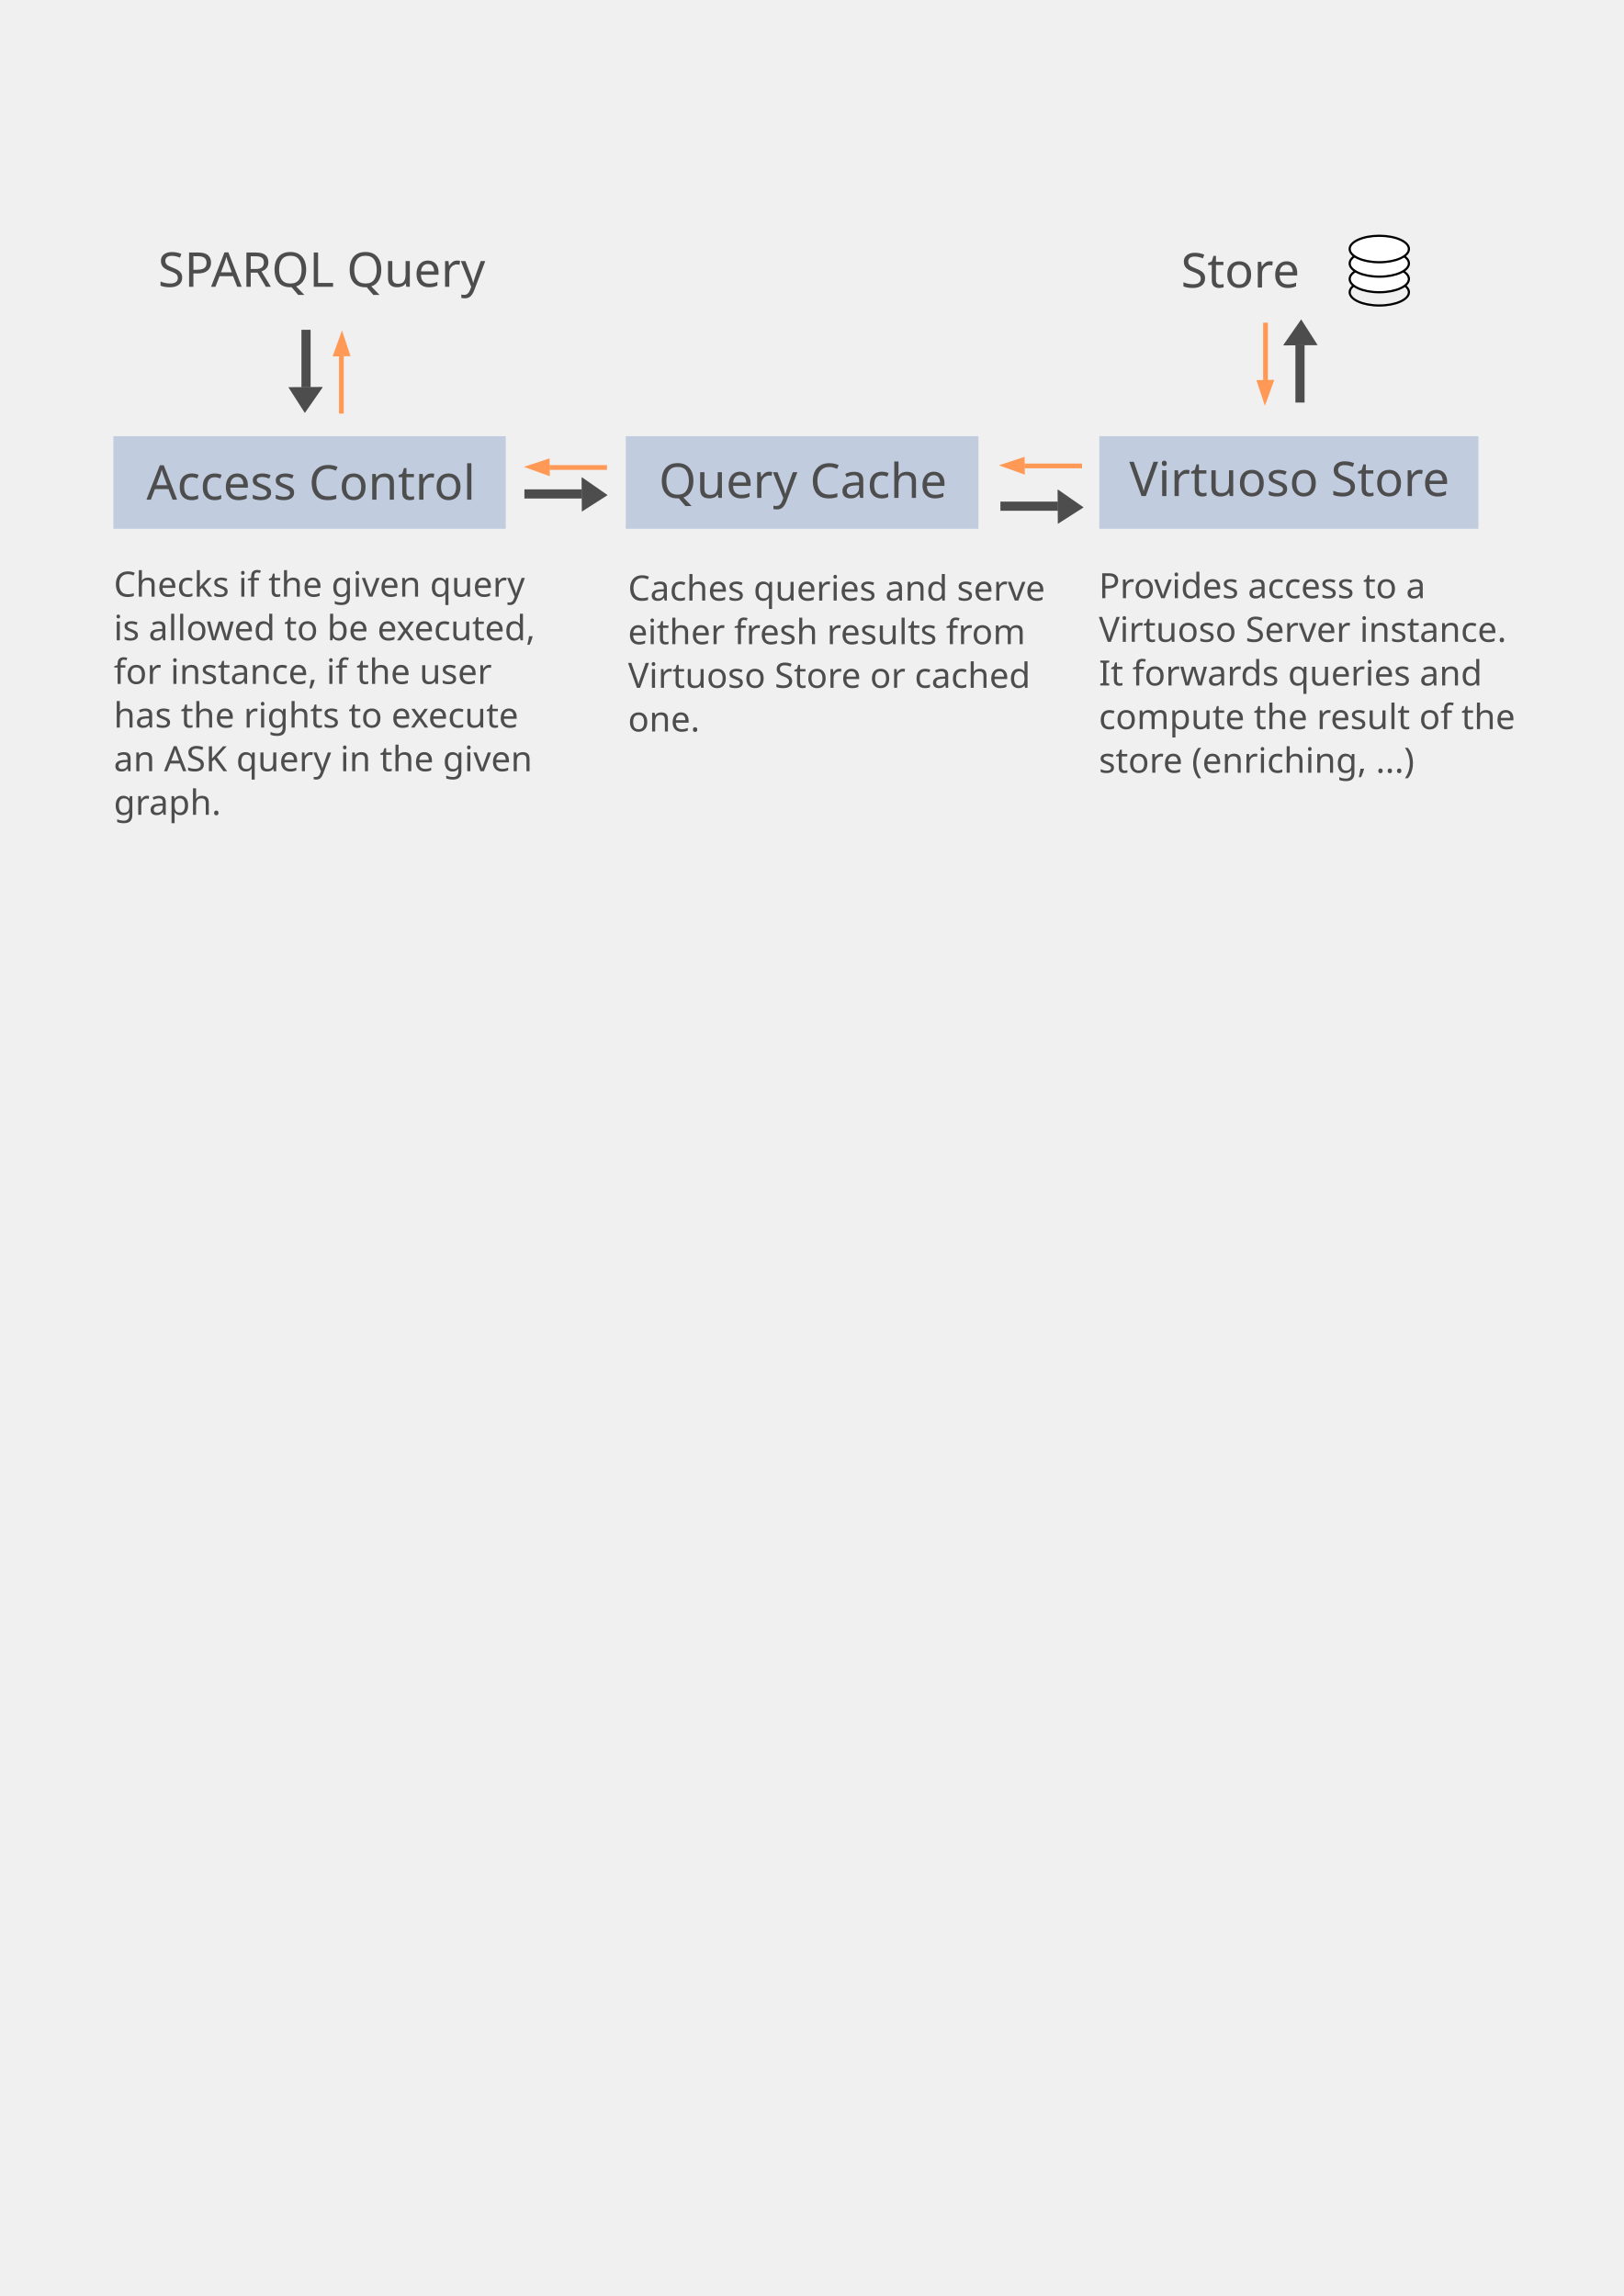
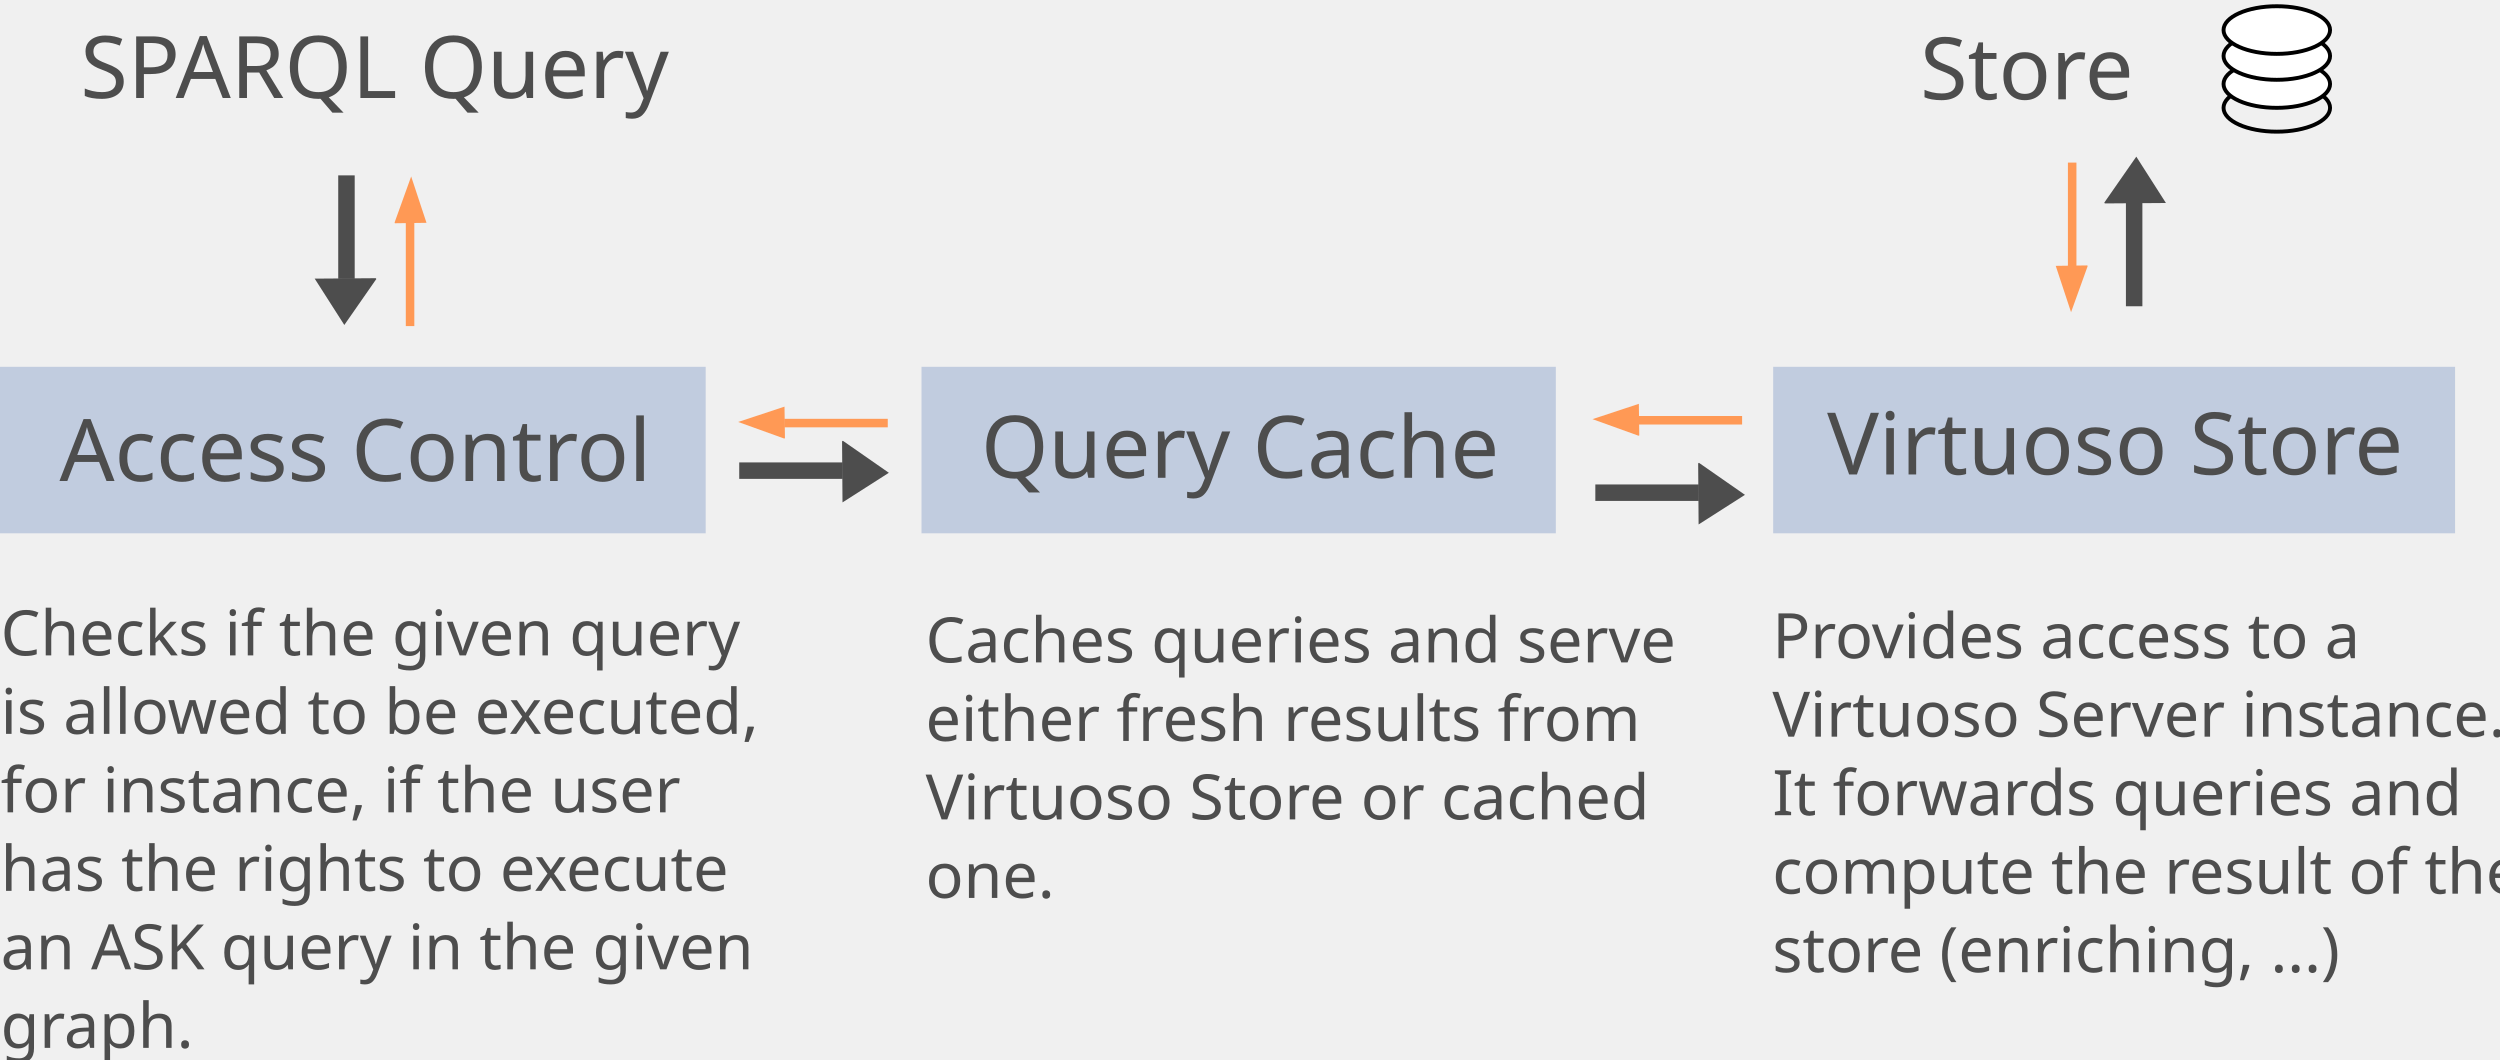
- <svg xmlns="http://www.w3.org/2000/svg" width="744.094" height="1052.362" id="svg2" version="1.1">
+ <svg xmlns="http://www.w3.org/2000/svg" width="637" height="270" id="svg2" version="1.1">
  <defs id="defs4" />
-   <g id="layer1">
-     <rect style="fill:#c1ccdf;fill-opacity:1;stroke:none" id="rect2985" width="179.807" height="42.426" x="51.964" y="199.936" />
-     <rect style="fill:#c1ccdf;fill-opacity:1;stroke:none" id="rect2985-6" width="161.624" height="42.426" x="286.762" y="199.936" />
-     <text xml:space="preserve" style="font-size:40px;font-style:normal;font-weight:normal;line-height:125%;letter-spacing:0px;word-spacing:0px;fill:#4d4d4d;fill-opacity:1;stroke:none;font-family:Sans" x="67.117" y="229.032" id="text3773">
-       <tspan id="tspan3775" x="67.117" y="229.032" style="font-size:22px;font-style:normal;font-variant:normal;font-weight:normal;font-stretch:normal;fill:#4d4d4d;font-family:Ubuntu;-inkscape-font-specification:Ubuntu">Access Control</tspan>
+   <g id="layer1" transform="translate(0,-782.3622)">
+     <rect style="fill:#c1ccdf;fill-opacity:1;stroke:none" id="rect2985" width="179.807" height="42.426" x="0" y="875.824" />
+     <rect style="fill:#c1ccdf;fill-opacity:1;stroke:none" id="rect2985-6" width="161.624" height="42.426" x="234.797" y="875.824" />
+     <text xml:space="preserve" style="font-size:40px;font-style:normal;font-weight:normal;line-height:125%;letter-spacing:0px;word-spacing:0px;fill:#4d4d4d;fill-opacity:1;stroke:none;font-family:Sans" x="15.152" y="904.92" id="text3773">
+       <tspan id="tspan3775" x="15.152" y="904.92" style="font-size:22px;font-style:normal;font-variant:normal;font-weight:normal;font-stretch:normal;fill:#4d4d4d;font-family:Ubuntu;-inkscape-font-specification:Ubuntu">Access Control</tspan>
    </text>
-     <text xml:space="preserve" style="font-size:40px;font-style:normal;font-weight:normal;line-height:125%;letter-spacing:0px;word-spacing:0px;fill:#4d4d4d;fill-opacity:1;stroke:none;font-family:Sans" x="301.933" y="228.216" id="text3773-6">
-       <tspan id="tspan3775-2" x="301.933" y="228.216" style="font-size:22px;font-style:normal;font-variant:normal;font-weight:normal;font-stretch:normal;fill:#4d4d4d;font-family:Ubuntu;-inkscape-font-specification:Ubuntu">Query Cache</tspan>
+     <text xml:space="preserve" style="font-size:40px;font-style:normal;font-weight:normal;line-height:125%;letter-spacing:0px;word-spacing:0px;fill:#4d4d4d;fill-opacity:1;stroke:none;font-family:Sans" x="249.968" y="904.104" id="text3773-6">
+       <tspan id="tspan3775-2" x="249.968" y="904.104" style="font-size:22px;font-style:normal;font-variant:normal;font-weight:normal;font-stretch:normal;fill:#4d4d4d;font-family:Ubuntu;-inkscape-font-specification:Ubuntu">Query Cache</tspan>
    </text>
-     <rect style="fill:#c1ccdf;fill-opacity:1;stroke:none" id="rect2985-6-5" width="173.746" height="42.426" x="503.772" y="199.936" />
-     <text xml:space="preserve" style="font-size:40px;font-style:normal;font-weight:normal;line-height:125%;letter-spacing:0px;word-spacing:0px;fill:#4d4d4d;fill-opacity:1;stroke:none;font-family:Sans" x="517.515" y="227.359" id="text3773-6-0">
-       <tspan id="tspan3775-2-7" x="517.515" y="227.359" style="font-size:22px;font-style:normal;font-variant:normal;font-weight:normal;font-stretch:normal;fill:#4d4d4d;font-family:Ubuntu;-inkscape-font-specification:Ubuntu">Virtuoso Store</tspan>
+     <rect style="fill:#c1ccdf;fill-opacity:1;stroke:none" id="rect2985-6-5" width="173.746" height="42.426" x="451.808" y="875.824" />
+     <text xml:space="preserve" style="font-size:40px;font-style:normal;font-weight:normal;line-height:125%;letter-spacing:0px;word-spacing:0px;fill:#4d4d4d;fill-opacity:1;stroke:none;font-family:Sans" x="465.551" y="903.247" id="text3773-6-0">
+       <tspan id="tspan3775-2-7" x="465.551" y="903.247" style="font-size:22px;font-style:normal;font-variant:normal;font-weight:normal;font-stretch:normal;fill:#4d4d4d;font-family:Ubuntu;-inkscape-font-specification:Ubuntu">Virtuoso Store</tspan>
    </text>
-     <g id="g3846" transform="matrix(0.5932213,0,0,0.5932213,143.2445,29.07143)">
+     <g id="g3846" transform="matrix(0.5932213,0,0,0.5932213,91.27996,704.9594)">
      <rect y="329.093" x="163.645" height="7.071" width="44.447" id="rect3841" style="fill:#4d4d4d;fill-opacity:1;stroke:none" />
      <path id="rect3843" d="m 207.999,346.275 -0.188,-26.25 0.349,-0.223 19.749,13.747 z" style="fill:#4d4d4d;fill-opacity:1;stroke:none" />
    </g>
-     <g id="g3846-9" transform="matrix(0.5932213,0,0,0.5932213,361.3788,34.68932)">
+     <g id="g3846-9" transform="matrix(0.5932213,0,0,0.5932213,309.4143,710.5773)">
      <rect y="329.093" x="163.645" height="7.071" width="44.447" id="rect3841-7" style="fill:#4d4d4d;fill-opacity:1;stroke:none" />
      <path id="rect3843-8" d="m 207.999,346.275 -0.188,-26.25 0.349,-0.223 19.749,13.747 z" style="fill:#4d4d4d;fill-opacity:1;stroke:none" />
    </g>
-     <text xml:space="preserve" style="font-size:40px;font-style:normal;font-weight:normal;line-height:125%;letter-spacing:0px;word-spacing:0px;fill:#4d4d4d;fill-opacity:1;stroke:none;font-family:Sans" x="287.808" y="275.259" id="text3773-6-6">
-       <tspan id="tspan3775-2-9" x="287.808" y="275.259" style="font-size:16px;font-style:normal;font-variant:normal;font-weight:normal;font-stretch:normal;fill:#4d4d4d;font-family:Ubuntu;-inkscape-font-specification:Ubuntu">Caches queries and serve</tspan>
-       <tspan x="287.808" y="295.259" style="font-size:16px;font-style:normal;font-variant:normal;font-weight:normal;font-stretch:normal;fill:#4d4d4d;font-family:Ubuntu;-inkscape-font-specification:Ubuntu" id="tspan3895">either fresh results from</tspan>
-       <tspan x="287.808" y="315.259" style="font-size:16px;font-style:normal;font-variant:normal;font-weight:normal;font-stretch:normal;fill:#4d4d4d;font-family:Ubuntu;-inkscape-font-specification:Ubuntu" id="tspan3897">Virtuoso Store or cached</tspan>
-       <tspan x="287.808" y="335.259" style="font-size:16px;font-style:normal;font-variant:normal;font-weight:normal;font-stretch:normal;fill:#4d4d4d;font-family:Ubuntu;-inkscape-font-specification:Ubuntu" id="tspan3899">one.</tspan>
+     <text xml:space="preserve" style="font-size:40px;font-style:normal;font-weight:normal;line-height:125%;letter-spacing:0px;word-spacing:0px;fill:#4d4d4d;fill-opacity:1;stroke:none;font-family:Sans" x="235.843" y="951.147" id="text3773-6-6">
+       <tspan id="tspan3775-2-9" x="235.843" y="951.147" style="font-size:16px;font-style:normal;font-variant:normal;font-weight:normal;font-stretch:normal;fill:#4d4d4d;font-family:Ubuntu;-inkscape-font-specification:Ubuntu">Caches queries and serve</tspan>
+       <tspan x="235.843" y="971.147" style="font-size:16px;font-style:normal;font-variant:normal;font-weight:normal;font-stretch:normal;fill:#4d4d4d;font-family:Ubuntu;-inkscape-font-specification:Ubuntu" id="tspan3895">either fresh results from</tspan>
+       <tspan x="235.843" y="991.147" style="font-size:16px;font-style:normal;font-variant:normal;font-weight:normal;font-stretch:normal;fill:#4d4d4d;font-family:Ubuntu;-inkscape-font-specification:Ubuntu" id="tspan3897">Virtuoso Store or cached</tspan>
+       <tspan x="235.843" y="1011.147" style="font-size:16px;font-style:normal;font-variant:normal;font-weight:normal;font-stretch:normal;fill:#4d4d4d;font-family:Ubuntu;-inkscape-font-specification:Ubuntu" id="tspan3899">one.</tspan>
    </text>
-     <text xml:space="preserve" style="font-size:40px;font-style:normal;font-weight:normal;line-height:125%;letter-spacing:0px;word-spacing:0px;fill:#4d4d4d;fill-opacity:1;stroke:none;font-family:Sans" x="52.143" y="273.466" id="text3773-6-6-0">
-       <tspan x="52.143" y="273.466" style="font-size:16px;font-style:normal;font-variant:normal;font-weight:normal;font-stretch:normal;fill:#4d4d4d;font-family:Ubuntu;-inkscape-font-specification:Ubuntu" id="tspan3899-7">Checks if the given query</tspan>
-       <tspan x="52.143" y="293.466" style="font-size:16px;font-style:normal;font-variant:normal;font-weight:normal;font-stretch:normal;fill:#4d4d4d;font-family:Ubuntu;-inkscape-font-specification:Ubuntu" id="tspan3942">is allowed to be executed,</tspan>
-       <tspan x="52.143" y="313.466" style="font-size:16px;font-style:normal;font-variant:normal;font-weight:normal;font-stretch:normal;fill:#4d4d4d;font-family:Ubuntu;-inkscape-font-specification:Ubuntu" id="tspan3952">for instance, if the user </tspan>
-       <tspan x="52.143" y="333.466" style="font-size:16px;font-style:normal;font-variant:normal;font-weight:normal;font-stretch:normal;fill:#4d4d4d;font-family:Ubuntu;-inkscape-font-specification:Ubuntu" id="tspan3954">has the rights to execute </tspan>
-       <tspan x="52.143" y="353.466" style="font-size:16px;font-style:normal;font-variant:normal;font-weight:normal;font-stretch:normal;fill:#4d4d4d;font-family:Ubuntu;-inkscape-font-specification:Ubuntu" id="tspan3956">an ASK query in the given </tspan>
-       <tspan x="52.143" y="373.466" style="font-size:16px;font-style:normal;font-variant:normal;font-weight:normal;font-stretch:normal;fill:#4d4d4d;font-family:Ubuntu;-inkscape-font-specification:Ubuntu" id="tspan3968">graph.</tspan>
+     <text xml:space="preserve" style="font-size:40px;font-style:normal;font-weight:normal;line-height:125%;letter-spacing:0px;word-spacing:0px;fill:#4d4d4d;fill-opacity:1;stroke:none;font-family:Sans" x="0.179" y="949.354" id="text3773-6-6-0">
+       <tspan x="0.179" y="949.354" style="font-size:16px;font-style:normal;font-variant:normal;font-weight:normal;font-stretch:normal;fill:#4d4d4d;font-family:Ubuntu;-inkscape-font-specification:Ubuntu" id="tspan3899-7">Checks if the given query</tspan>
+       <tspan x="0.179" y="969.354" style="font-size:16px;font-style:normal;font-variant:normal;font-weight:normal;font-stretch:normal;fill:#4d4d4d;font-family:Ubuntu;-inkscape-font-specification:Ubuntu" id="tspan3942">is allowed to be executed,</tspan>
+       <tspan x="0.179" y="989.354" style="font-size:16px;font-style:normal;font-variant:normal;font-weight:normal;font-stretch:normal;fill:#4d4d4d;font-family:Ubuntu;-inkscape-font-specification:Ubuntu" id="tspan3952">for instance, if the user </tspan>
+       <tspan x="0.179" y="1009.354" style="font-size:16px;font-style:normal;font-variant:normal;font-weight:normal;font-stretch:normal;fill:#4d4d4d;font-family:Ubuntu;-inkscape-font-specification:Ubuntu" id="tspan3954">has the rights to execute </tspan>
+       <tspan x="0.179" y="1029.354" style="font-size:16px;font-style:normal;font-variant:normal;font-weight:normal;font-stretch:normal;fill:#4d4d4d;font-family:Ubuntu;-inkscape-font-specification:Ubuntu" id="tspan3956">an ASK query in the given </tspan>
+       <tspan x="0.179" y="1049.354" style="font-size:16px;font-style:normal;font-variant:normal;font-weight:normal;font-stretch:normal;fill:#4d4d4d;font-family:Ubuntu;-inkscape-font-specification:Ubuntu" id="tspan3968">graph.</tspan>
    </text>
-     <text xml:space="preserve" style="font-size:40px;font-style:normal;font-weight:normal;line-height:125%;letter-spacing:0px;word-spacing:0px;fill:#4d4d4d;fill-opacity:1;stroke:none;font-family:Sans" x="503.572" y="274.18" id="text3773-6-6-03">
-       <tspan x="503.572" y="274.18" style="font-size:16px;font-style:normal;font-variant:normal;font-weight:normal;font-stretch:normal;fill:#4d4d4d;font-family:Ubuntu;-inkscape-font-specification:Ubuntu" id="tspan3899-9">Provides access to a </tspan>
-       <tspan x="503.572" y="294.18" style="font-size:16px;font-style:normal;font-variant:normal;font-weight:normal;font-stretch:normal;fill:#4d4d4d;font-family:Ubuntu;-inkscape-font-specification:Ubuntu" id="tspan4009">Virtuoso Server instance.</tspan>
-       <tspan x="503.572" y="314.18" style="font-size:16px;font-style:normal;font-variant:normal;font-weight:normal;font-stretch:normal;fill:#4d4d4d;font-family:Ubuntu;-inkscape-font-specification:Ubuntu" id="tspan4011">It forwards queries and </tspan>
-       <tspan x="503.572" y="334.18" style="font-size:16px;font-style:normal;font-variant:normal;font-weight:normal;font-stretch:normal;fill:#4d4d4d;font-family:Ubuntu;-inkscape-font-specification:Ubuntu" id="tspan4013">compute the result of the</tspan>
-       <tspan x="503.572" y="354.18" style="font-size:16px;font-style:normal;font-variant:normal;font-weight:normal;font-stretch:normal;fill:#4d4d4d;font-family:Ubuntu;-inkscape-font-specification:Ubuntu" id="tspan4015">store (enriching, ...)</tspan>
+     <text xml:space="preserve" style="font-size:40px;font-style:normal;font-weight:normal;line-height:125%;letter-spacing:0px;word-spacing:0px;fill:#4d4d4d;fill-opacity:1;stroke:none;font-family:Sans" x="451.607" y="950.068" id="text3773-6-6-03">
+       <tspan x="451.607" y="950.068" style="font-size:16px;font-style:normal;font-variant:normal;font-weight:normal;font-stretch:normal;fill:#4d4d4d;font-family:Ubuntu;-inkscape-font-specification:Ubuntu" id="tspan3899-9">Provides access to a </tspan>
+       <tspan x="451.607" y="970.068" style="font-size:16px;font-style:normal;font-variant:normal;font-weight:normal;font-stretch:normal;fill:#4d4d4d;font-family:Ubuntu;-inkscape-font-specification:Ubuntu" id="tspan4009">Virtuoso Server instance.</tspan>
+       <tspan x="451.607" y="990.068" style="font-size:16px;font-style:normal;font-variant:normal;font-weight:normal;font-stretch:normal;fill:#4d4d4d;font-family:Ubuntu;-inkscape-font-specification:Ubuntu" id="tspan4011">It forwards queries and </tspan>
+       <tspan x="451.607" y="1010.068" style="font-size:16px;font-style:normal;font-variant:normal;font-weight:normal;font-stretch:normal;fill:#4d4d4d;font-family:Ubuntu;-inkscape-font-specification:Ubuntu" id="tspan4013">compute the result of the</tspan>
+       <tspan x="451.607" y="1030.068" style="font-size:16px;font-style:normal;font-variant:normal;font-weight:normal;font-stretch:normal;fill:#4d4d4d;font-family:Ubuntu;-inkscape-font-specification:Ubuntu" id="tspan4015">store (enriching, ...)</tspan>
    </text>
-     <g id="g3846-1" transform="matrix(0,0.5932213,-0.5932213,0,337.5652,54.08017)">
+     <g id="g3846-1" transform="matrix(0,0.5932213,-0.5932213,0,285.6007,729.9682)">
      <rect y="329.093" x="163.645" height="7.071" width="44.447" id="rect3841-3" style="fill:#4d4d4d;fill-opacity:1;stroke:none" />
      <path id="rect3843-9" d="m 207.999,346.275 -0.188,-26.25 0.349,-0.223 19.749,13.747 z" style="fill:#4d4d4d;fill-opacity:1;stroke:none" />
    </g>
-     <text xml:space="preserve" style="font-size:40px;font-style:normal;font-weight:normal;line-height:125%;letter-spacing:0px;word-spacing:0px;fill:#4d4d4d;fill-opacity:1;stroke:none;font-family:Sans" x="72.44" y="131.447" id="text3773-5">
-       <tspan id="tspan3775-0" x="72.44" y="131.447" style="font-size:22px;font-style:normal;font-variant:normal;font-weight:normal;font-stretch:normal;fill:#4d4d4d;font-family:Ubuntu;-inkscape-font-specification:Ubuntu">SPARQL Query</tspan>
+     <text xml:space="preserve" style="font-size:40px;font-style:normal;font-weight:normal;line-height:125%;letter-spacing:0px;word-spacing:0px;fill:#4d4d4d;fill-opacity:1;stroke:none;font-family:Sans" x="20.476" y="807.336" id="text3773-5">
+       <tspan id="tspan3775-0" x="20.476" y="807.336" style="font-size:22px;font-style:normal;font-variant:normal;font-weight:normal;font-stretch:normal;fill:#4d4d4d;font-family:Ubuntu;-inkscape-font-specification:Ubuntu">SPARQL Query</tspan>
    </text>
-     <g id="g4142" transform="translate(36.36549,7.071068)">
+     <g id="g4142" transform="translate(-15.599,682.9591)">
      <path transform="translate(165.012,2.020305)" d="m 444.286,124.862 c 0,3.353 -6.076,6.071 -13.571,6.071 -7.495,0 -13.571,-2.718 -13.571,-6.071 0,-3.353 6.076,-6.071 13.571,-6.071 7.495,0 13.571,2.718 13.571,6.071 z" id="path4062" style="fill:none;stroke:#000000;stroke-opacity:1" />
      <path d="m 444.286,124.862 c 0,3.353 -6.076,6.071 -13.571,6.071 -7.495,0 -13.571,-2.718 -13.571,-6.071 0,-3.353 6.076,-6.071 13.571,-6.071 7.495,0 13.571,2.718 13.571,6.071 z" id="path4062-0" style="fill:#ffffff;fill-opacity:1;stroke:#000000;stroke-opacity:1" transform="translate(165.012,-4.051125)" />
      <path d="m 444.286,124.862 c 0,3.353 -6.076,6.071 -13.571,6.071 -7.495,0 -13.571,-2.718 -13.571,-6.071 0,-3.353 6.076,-6.071 13.571,-6.071 7.495,0 13.571,2.718 13.571,6.071 z" id="path4062-0-8" style="fill:#ffffff;fill-opacity:1;stroke:#000000;stroke-opacity:1" transform="translate(165.012,-11.19398)" />
      <path d="m 444.286,124.862 c 0,3.353 -6.076,6.071 -13.571,6.071 -7.495,0 -13.571,-2.718 -13.571,-6.071 0,-3.353 6.076,-6.071 13.571,-6.071 7.495,0 13.571,2.718 13.571,6.071 z" id="path4062-0-8-3" style="fill:#ffffff;fill-opacity:1;stroke:#000000;stroke-opacity:1" transform="translate(165.012,-17.80113)" />
    </g>
-     <g id="g3846-1-2" transform="matrix(0,-0.5932213,0.5932213,0,398.4248,281.5874)">
+     <g id="g3846-1-2" transform="matrix(0,-0.5932213,0.5932213,0,346.4603,957.4754)">
      <rect y="329.093" x="163.645" height="7.071" width="44.447" id="rect3841-3-6" style="fill:#4d4d4d;fill-opacity:1;stroke:none" />
      <path id="rect3843-9-4" d="m 207.999,346.275 -0.188,-26.25 0.349,-0.223 19.749,13.747 z" style="fill:#4d4d4d;fill-opacity:1;stroke:none" />
    </g>
-     <text xml:space="preserve" style="font-size:40px;font-style:normal;font-weight:normal;line-height:125%;letter-spacing:0px;word-spacing:0px;fill:#4d4d4d;fill-opacity:1;stroke:none;font-family:Sans" x="541.209" y="131.783" id="text3773-5-6">
-       <tspan id="tspan3775-0-8" x="541.209" y="131.783" style="font-size:22px;font-style:normal;font-variant:normal;font-weight:normal;font-stretch:normal;fill:#4d4d4d;font-family:Ubuntu;-inkscape-font-specification:Ubuntu">Store</tspan>
+     <text xml:space="preserve" style="font-size:40px;font-style:normal;font-weight:normal;line-height:125%;letter-spacing:0px;word-spacing:0px;fill:#4d4d4d;fill-opacity:1;stroke:none;font-family:Sans" x="489.245" y="807.671" id="text3773-5-6">
+       <tspan id="tspan3775-0-8" x="489.245" y="807.671" style="font-size:22px;font-style:normal;font-variant:normal;font-weight:normal;font-stretch:normal;fill:#4d4d4d;font-family:Ubuntu;-inkscape-font-specification:Ubuntu">Store</tspan>
    </text>
-     <g id="g3846-9-9" transform="matrix(-0.5932213,0,0,-0.3070425,592.9312,315.6873)" style="fill:#ff9955">
+     <g id="g3846-9-9" transform="matrix(-0.5932213,0,0,-0.3070425,540.9667,991.5753)" style="fill:#ff9955">
      <rect y="329.093" x="163.645" height="7.071" width="44.447" id="rect3841-7-9" style="fill:#ff9955;fill-opacity:1;stroke:none" />
      <path id="rect3843-8-7" d="m 207.999,346.275 -0.188,-26.25 0.349,-0.223 19.749,13.747 z" style="fill:#ff9955;fill-opacity:1;stroke:none" />
    </g>
-     <g id="g3846-9-9-4" transform="matrix(-0.5932213,0,0,-0.3070425,375.2463,316.4047)" style="fill:#ff9955">
+     <g id="g3846-9-9-4" transform="matrix(-0.5932213,0,0,-0.3070425,323.2818,992.2927)" style="fill:#ff9955">
      <rect y="329.093" x="163.645" height="7.071" width="44.447" id="rect3841-7-9-9" style="fill:#ff9955;fill-opacity:1;stroke:none" />
      <path id="rect3843-8-7-0" d="m 207.999,346.275 -0.188,-26.25 0.349,-0.223 19.749,13.747 z" style="fill:#ff9955;fill-opacity:1;stroke:none" />
    </g>
-     <g id="g3846-9-9-4-4" transform="matrix(0,-0.5932213,0.3070425,0,54.31686,286.6382)" style="fill:#ff9955">
+     <g id="g3846-9-9-4-4" transform="matrix(0,-0.5932213,0.3070425,0,2.352369,962.5262)" style="fill:#ff9955">
      <rect y="329.093" x="163.645" height="7.071" width="44.447" id="rect3841-7-9-9-7" style="fill:#ff9955;fill-opacity:1;stroke:none" />
      <path id="rect3843-8-7-0-2" d="m 207.999,346.275 -0.188,-26.25 0.349,-0.223 19.749,13.747 z" style="fill:#ff9955;fill-opacity:1;stroke:none" />
    </g>
-     <g id="g3846-9-9-4-6" transform="matrix(0,0.5932213,-0.3070425,0,682.0843,50.82432)" style="fill:#ff9955">
+     <g id="g3846-9-9-4-6" transform="matrix(0,0.5932213,-0.3070425,0,630.1199,726.7123)" style="fill:#ff9955">
      <rect y="329.093" x="163.645" height="7.071" width="44.447" id="rect3841-7-9-9-6" style="fill:#ff9955;fill-opacity:1;stroke:none" />
      <path id="rect3843-8-7-0-6" d="m 207.999,346.275 -0.188,-26.25 0.349,-0.223 19.749,13.747 z" style="fill:#ff9955;fill-opacity:1;stroke:none" />
    </g>
  </g>
</svg>
